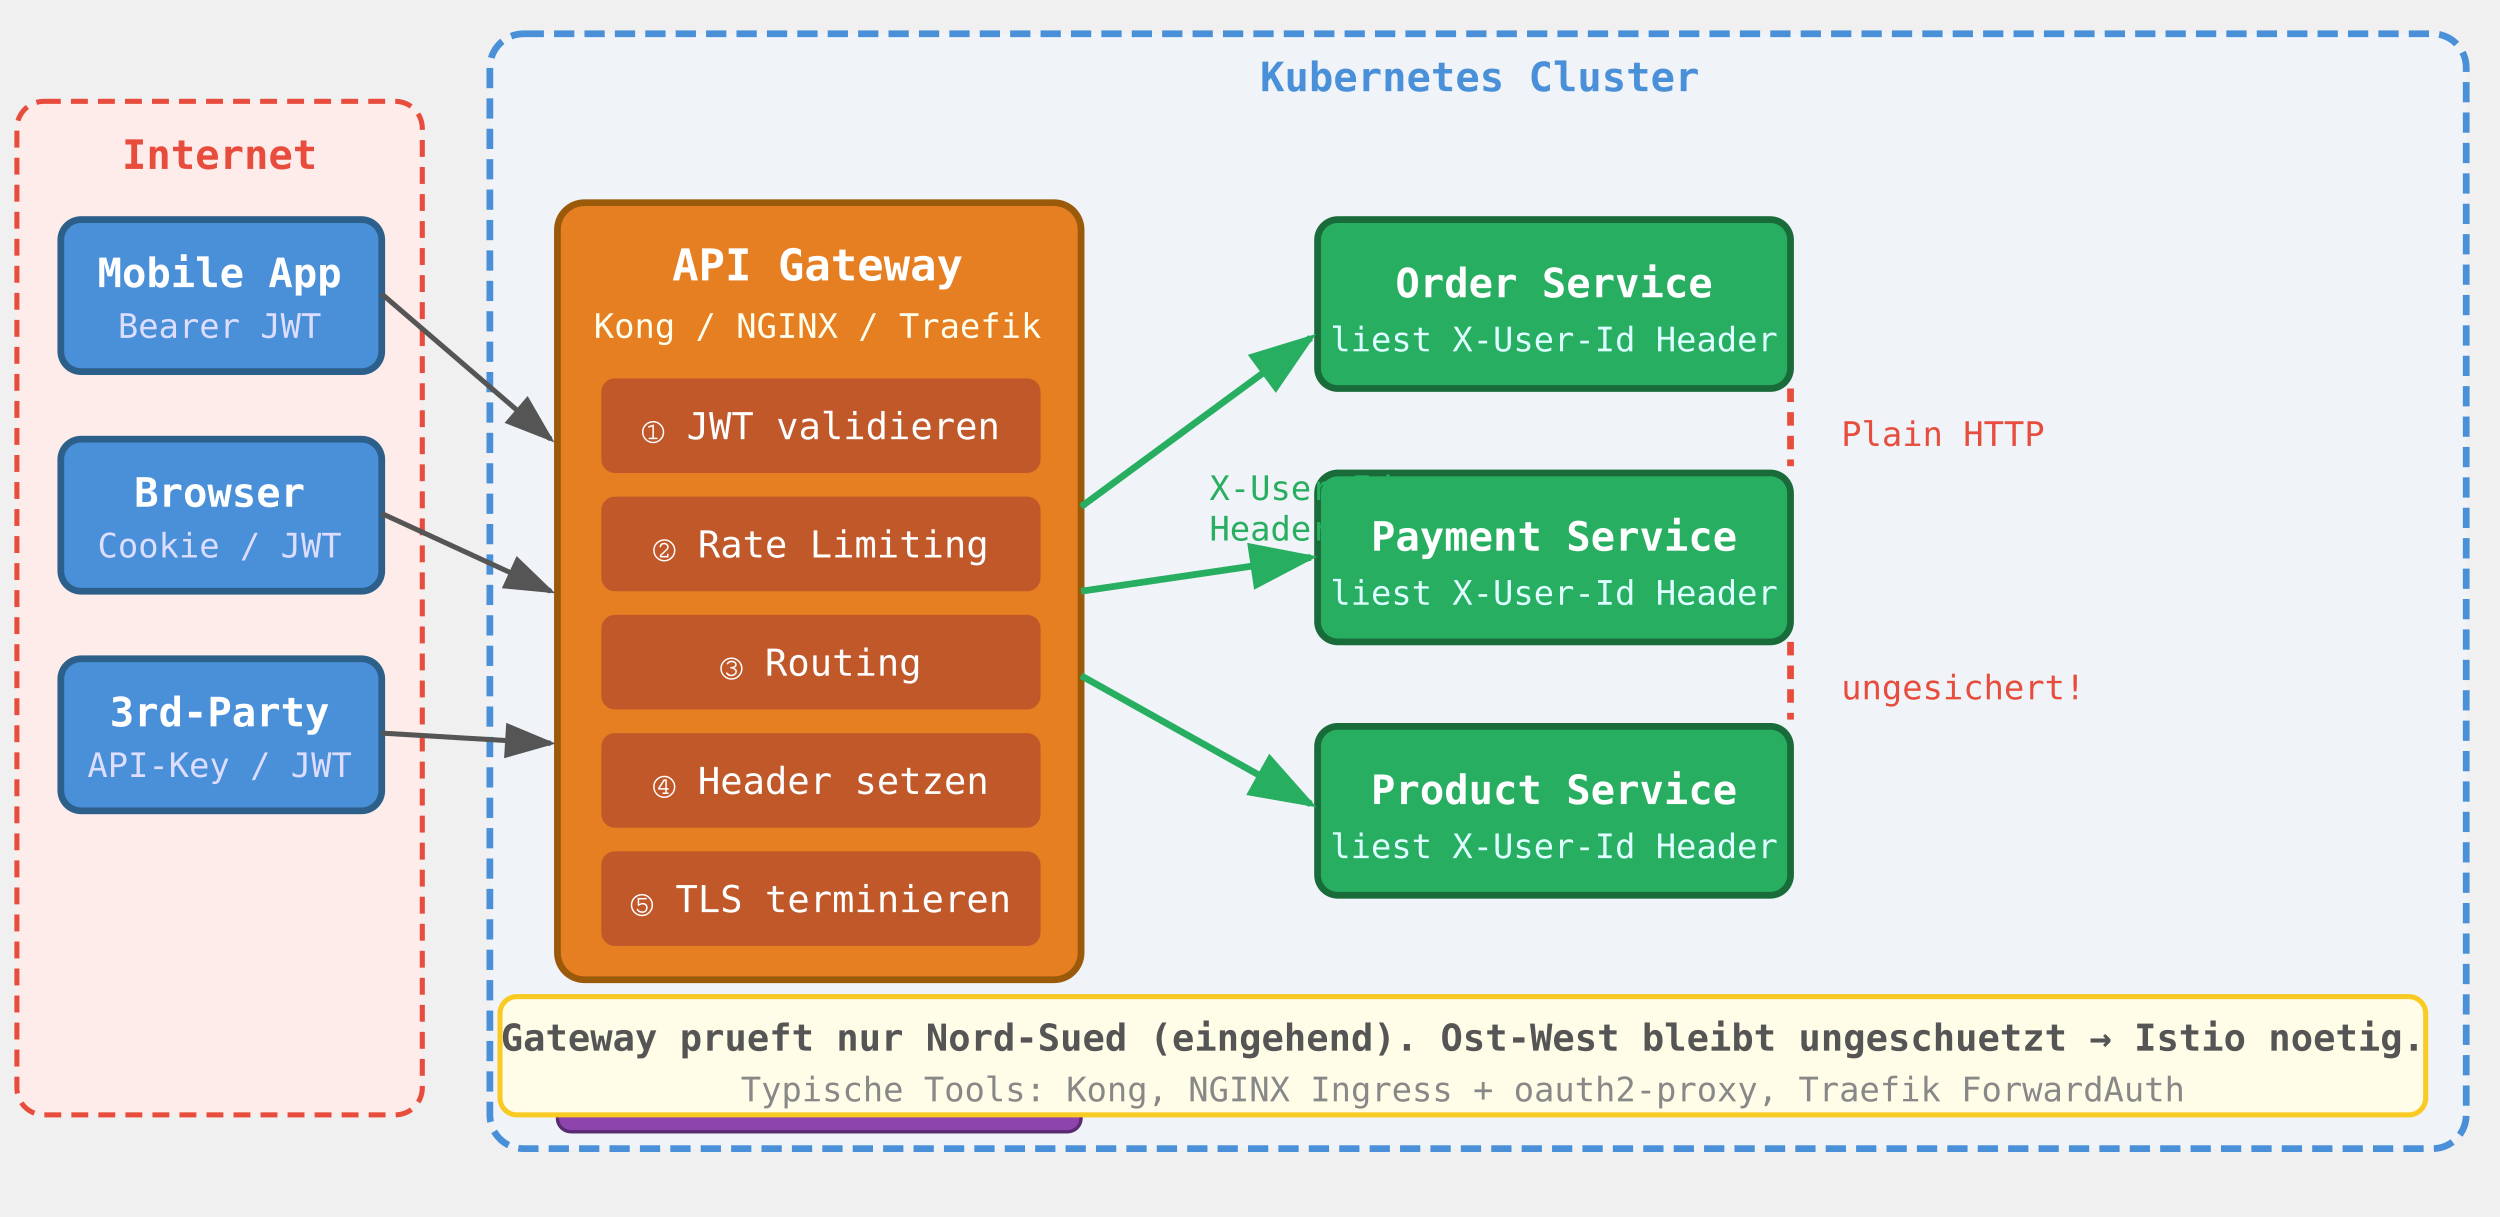
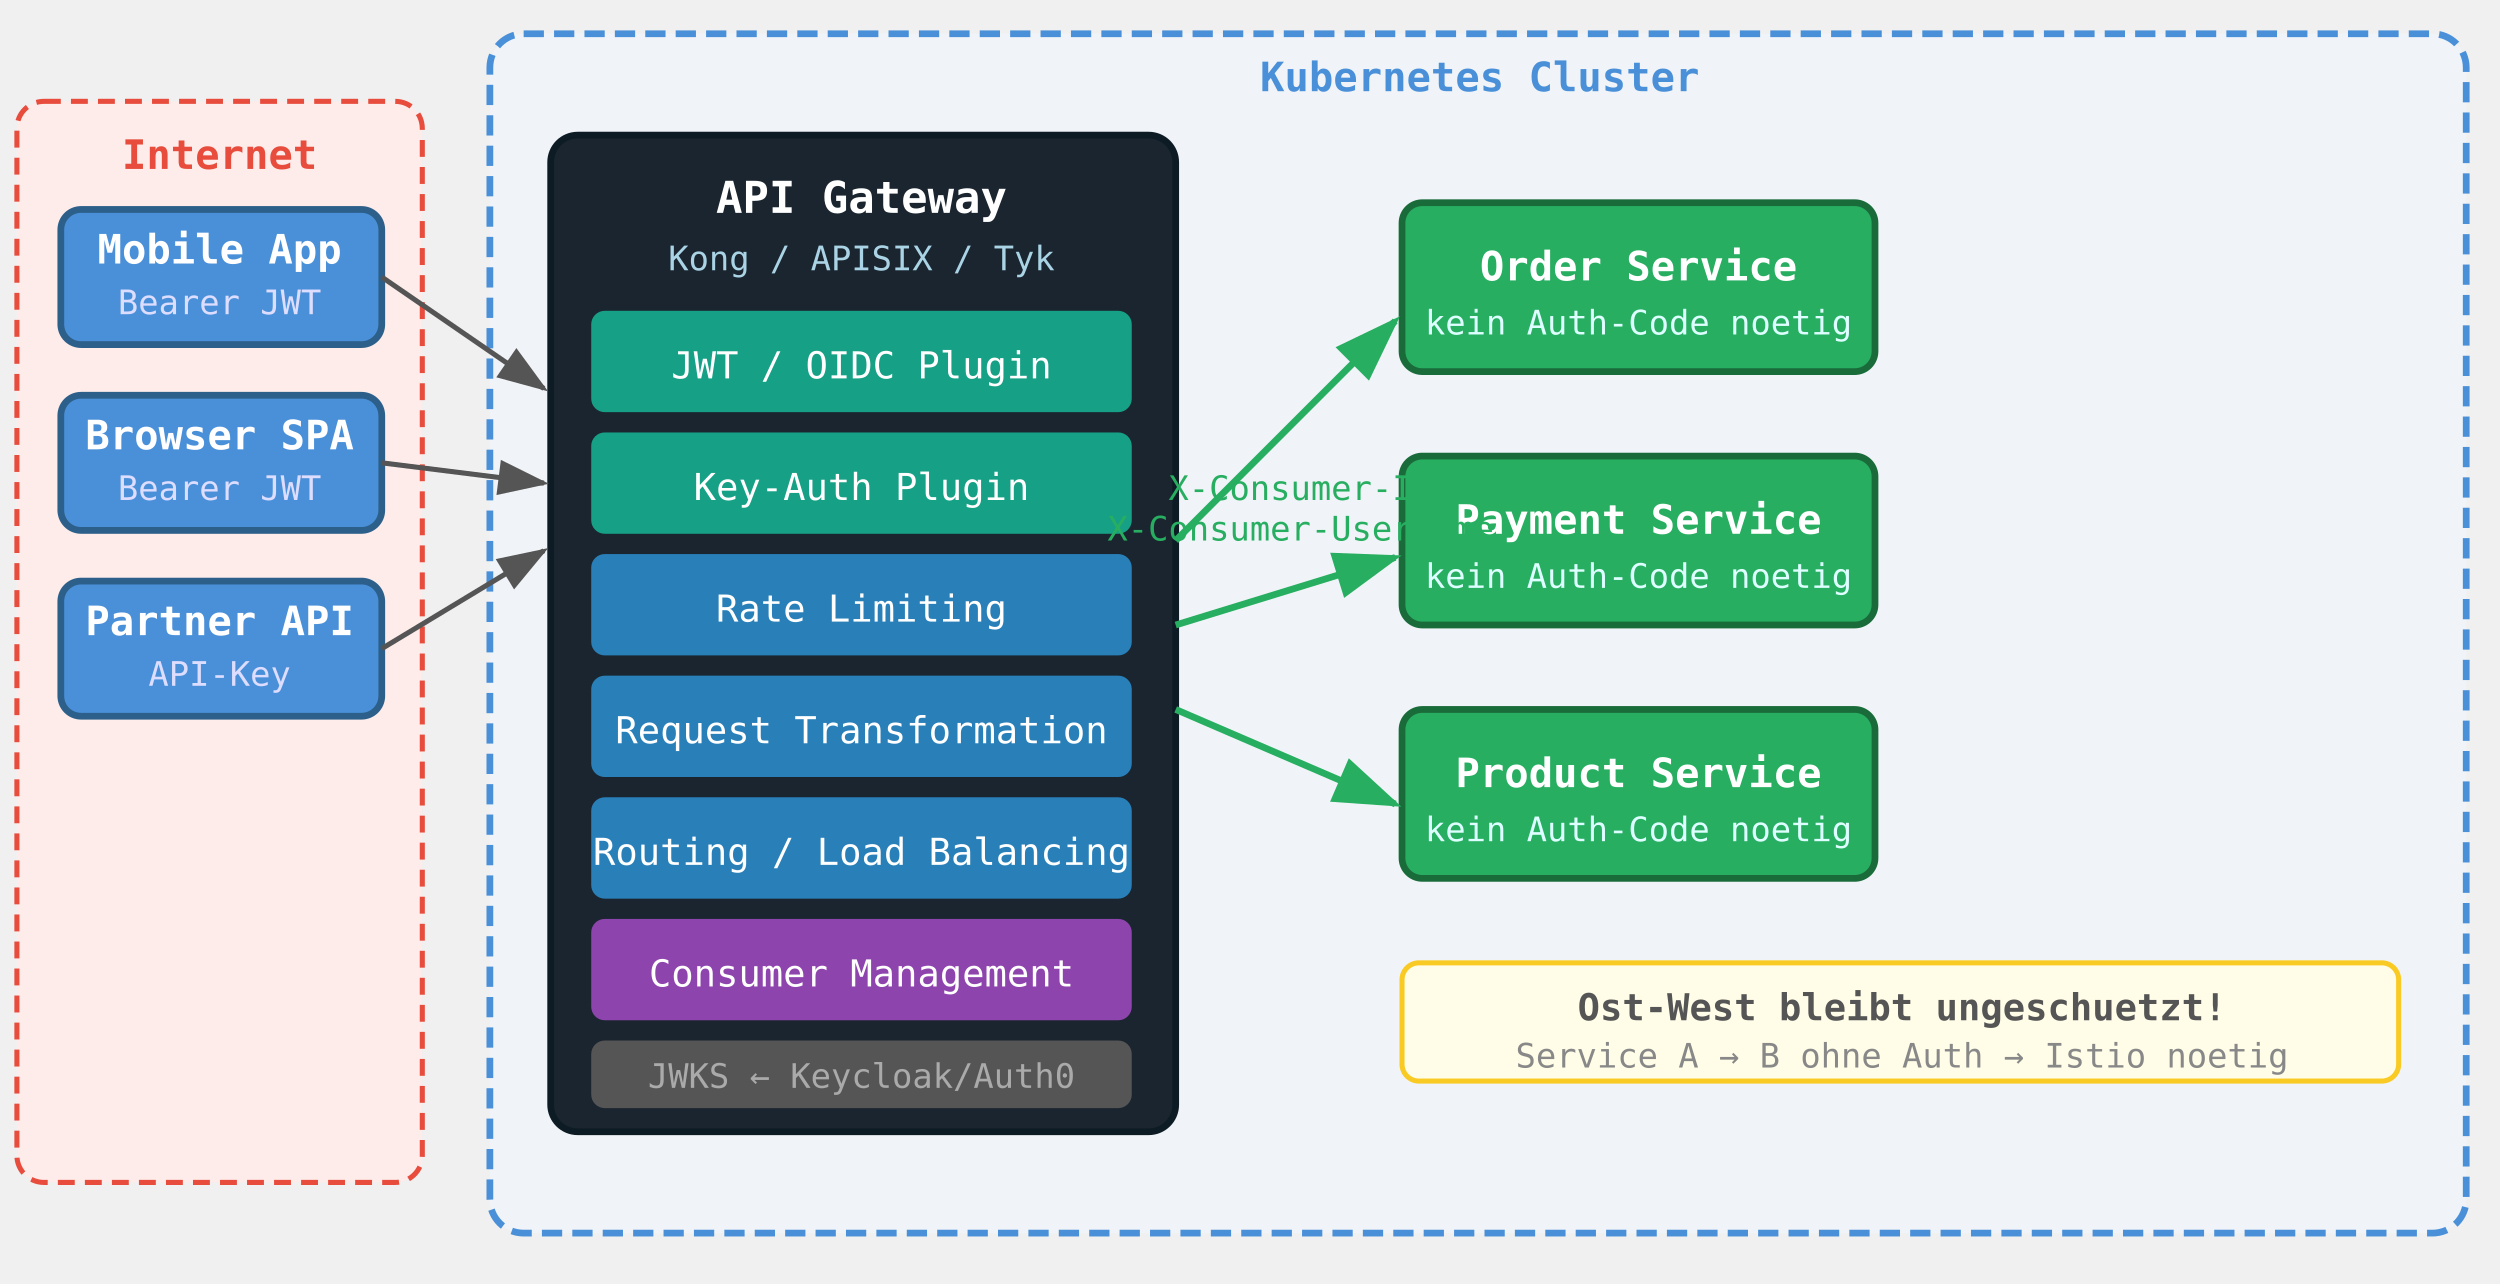
- <svg xmlns="http://www.w3.org/2000/svg" viewBox="0 0 740 360" font-family="monospace" font-size="12">
+ <svg xmlns="http://www.w3.org/2000/svg" viewBox="0 0 740 380" font-family="monospace" font-size="12">
  <defs>
    <marker id="a" markerWidth="10" markerHeight="7" refX="9" refY="3.5" orient="auto">
      <polygon points="0 0,10 3.5,0 7" fill="#555" />
    </marker>
    <marker id="ag" markerWidth="10" markerHeight="7" refX="9" refY="3.5" orient="auto">
      <polygon points="0 0,10 3.5,0 7" fill="#27ae60" />
    </marker>
-     <marker id="ar" markerWidth="10" markerHeight="7" refX="9" refY="3.5" orient="auto">
-       <polygon points="0 0,10 3.5,0 7" fill="#e74c3c" />
-     </marker>
  </defs>
-   <rect x="5" y="30" width="120" height="300" rx="8" fill="#fdecea" stroke="#e74c3c" stroke-width="1.5" stroke-dasharray="5,3" />
+   <rect x="5" y="30" width="120" height="320" rx="8" fill="#fdecea" stroke="#e74c3c" stroke-width="1.5" stroke-dasharray="5,3" />
  <text x="65" y="50" text-anchor="middle" fill="#e74c3c" font-weight="bold">Internet</text>
-   <rect x="18" y="65" width="95" height="45" rx="6" fill="#4A90D9" stroke="#2C5F8A" stroke-width="2" />
-   <text x="65" y="85" text-anchor="middle" fill="white" font-weight="bold">Mobile App</text>
-   <text x="65" y="100" text-anchor="middle" fill="#ddf" font-size="10">Bearer JWT</text>
-   <rect x="18" y="130" width="95" height="45" rx="6" fill="#4A90D9" stroke="#2C5F8A" stroke-width="2" />
-   <text x="65" y="150" text-anchor="middle" fill="white" font-weight="bold">Browser</text>
-   <text x="65" y="165" text-anchor="middle" fill="#ddf" font-size="10">Cookie / JWT</text>
-   <rect x="18" y="195" width="95" height="45" rx="6" fill="#4A90D9" stroke="#2C5F8A" stroke-width="2" />
-   <text x="65" y="215" text-anchor="middle" fill="white" font-weight="bold">3rd-Party</text>
-   <text x="65" y="230" text-anchor="middle" fill="#ddf" font-size="10">API-Key / JWT</text>
-   <rect x="145" y="10" width="585" height="330" rx="10" fill="#f0f4f8" stroke="#4A90D9" stroke-width="2" stroke-dasharray="6,3" />
+   <rect x="18" y="62" width="95" height="40" rx="6" fill="#4A90D9" stroke="#2C5F8A" stroke-width="2" />
+   <text x="65" y="78" text-anchor="middle" fill="white" font-weight="bold">Mobile App</text>
+   <text x="65" y="93" text-anchor="middle" fill="#ddf" font-size="10">Bearer JWT</text>
+   <rect x="18" y="117" width="95" height="40" rx="6" fill="#4A90D9" stroke="#2C5F8A" stroke-width="2" />
+   <text x="65" y="133" text-anchor="middle" fill="white" font-weight="bold">Browser SPA</text>
+   <text x="65" y="148" text-anchor="middle" fill="#ddf" font-size="10">Bearer JWT</text>
+   <rect x="18" y="172" width="95" height="40" rx="6" fill="#4A90D9" stroke="#2C5F8A" stroke-width="2" />
+   <text x="65" y="188" text-anchor="middle" fill="white" font-weight="bold">Partner API</text>
+   <text x="65" y="203" text-anchor="middle" fill="#ddf" font-size="10">API-Key</text>
+   <rect x="145" y="10" width="585" height="355" rx="10" fill="#f0f4f8" stroke="#4A90D9" stroke-width="2" stroke-dasharray="6,3" />
  <text x="438" y="27" text-anchor="middle" fill="#4A90D9" font-weight="bold">Kubernetes Cluster</text>
-   <rect x="165" y="60" width="155" height="230" rx="8" fill="#E67E22" stroke="#9A5A0A" stroke-width="2" />
-   <text x="242" y="83" text-anchor="middle" fill="white" font-size="13" font-weight="bold">API Gateway</text>
-   <text x="242" y="100" text-anchor="middle" fill="#ffe" font-size="10">Kong / NGINX / Traefik</text>
-   <rect x="178" y="112" width="130" height="28" rx="4" fill="#c0582a" />
-   <text x="243" y="130" text-anchor="middle" fill="white" font-size="11">① JWT validieren</text>
-   <rect x="178" y="147" width="130" height="28" rx="4" fill="#c0582a" />
-   <text x="243" y="165" text-anchor="middle" fill="white" font-size="11">② Rate Limiting</text>
-   <rect x="178" y="182" width="130" height="28" rx="4" fill="#c0582a" />
-   <text x="243" y="200" text-anchor="middle" fill="white" font-size="11">③ Routing</text>
-   <rect x="178" y="217" width="130" height="28" rx="4" fill="#c0582a" />
-   <text x="243" y="235" text-anchor="middle" fill="white" font-size="11">④ Header setzen</text>
-   <rect x="178" y="252" width="130" height="28" rx="4" fill="#c0582a" />
-   <text x="243" y="270" text-anchor="middle" fill="white" font-size="11">⑤ TLS terminieren</text>
-   <rect x="165" y="310" width="155" height="25" rx="4" fill="#8E44AD" stroke="#5B2B72" />
-   <text x="242" y="327" text-anchor="middle" fill="white" font-size="10">JWKS-Endpoint (Keycloak)</text>
-   <line x1="113" y1="87" x2="163" y2="130" stroke="#555" stroke-width="1.5" marker-end="url(#a)" />
-   <line x1="113" y1="152" x2="163" y2="175" stroke="#555" stroke-width="1.5" marker-end="url(#a)" />
-   <line x1="113" y1="217" x2="163" y2="220" stroke="#555" stroke-width="1.5" marker-end="url(#a)" />
-   <rect x="390" y="65" width="140" height="50" rx="6" fill="#27AE60" stroke="#1A6B3A" stroke-width="2" />
-   <text x="460" y="88" text-anchor="middle" fill="white" font-weight="bold">Order Service</text>
-   <text x="460" y="104" text-anchor="middle" fill="#dff" font-size="10">liest X-User-Id Header</text>
-   <rect x="390" y="140" width="140" height="50" rx="6" fill="#27AE60" stroke="#1A6B3A" stroke-width="2" />
-   <text x="460" y="163" text-anchor="middle" fill="white" font-weight="bold">Payment Service</text>
-   <text x="460" y="179" text-anchor="middle" fill="#dff" font-size="10">liest X-User-Id Header</text>
-   <rect x="390" y="215" width="140" height="50" rx="6" fill="#27AE60" stroke="#1A6B3A" stroke-width="2" />
-   <text x="460" y="238" text-anchor="middle" fill="white" font-weight="bold">Product Service</text>
-   <text x="460" y="254" text-anchor="middle" fill="#dff" font-size="10">liest X-User-Id Header</text>
-   <line x1="320" y1="150" x2="388" y2="100" stroke="#27ae60" stroke-width="2" marker-end="url(#ag)" />
-   <line x1="320" y1="175" x2="388" y2="165" stroke="#27ae60" stroke-width="2" marker-end="url(#ag)" />
-   <line x1="320" y1="200" x2="388" y2="238" stroke="#27ae60" stroke-width="2" marker-end="url(#ag)" />
-   <text x="358" y="148" fill="#27ae60" font-size="10">X-User-Id</text>
-   <text x="358" y="160" fill="#27ae60" font-size="10">Header</text>
-   <line x1="530" y1="115" x2="530" y2="138" stroke="#e74c3c" stroke-width="2" stroke-dasharray="4,3" />
-   <line x1="530" y1="190" x2="530" y2="213" stroke="#e74c3c" stroke-width="2" stroke-dasharray="4,3" />
-   <text x="545" y="132" fill="#e74c3c" font-size="10">Plain HTTP</text>
-   <text x="545" y="207" fill="#e74c3c" font-size="10">ungesichert!</text>
-   <rect x="148" y="295" width="570" height="35" rx="5" fill="#fffde7" stroke="#f9ca24" stroke-width="1.5" />
-   <text x="433" y="311" text-anchor="middle" fill="#555" font-size="11" font-weight="bold">Gateway prueft nur Nord-Sued (eingehend). Ost-West bleibt ungeschuetzt → Istio noetig.</text>
-   <text x="433" y="326" text-anchor="middle" fill="#888" font-size="10">Typische Tools: Kong, NGINX Ingress + oauth2-proxy, Traefik ForwardAuth</text>
+   <rect x="163" y="40" width="185" height="295" rx="8" fill="#1a252f" stroke="#0d1b24" stroke-width="2" />
+   <text x="255" y="63" text-anchor="middle" fill="white" font-size="13" font-weight="bold">API Gateway</text>
+   <text x="255" y="80" text-anchor="middle" fill="#aad4e5" font-size="10">Kong / APISIX / Tyk</text>
+   <rect x="175" y="92" width="160" height="30" rx="4" fill="#16a085" />
+   <text x="255" y="112" text-anchor="middle" fill="white" font-size="11">JWT / OIDC Plugin</text>
+   <rect x="175" y="128" width="160" height="30" rx="4" fill="#16a085" />
+   <text x="255" y="148" text-anchor="middle" fill="white" font-size="11">Key-Auth Plugin</text>
+   <rect x="175" y="164" width="160" height="30" rx="4" fill="#2980b9" />
+   <text x="255" y="184" text-anchor="middle" fill="white" font-size="11">Rate Limiting</text>
+   <rect x="175" y="200" width="160" height="30" rx="4" fill="#2980b9" />
+   <text x="255" y="220" text-anchor="middle" fill="white" font-size="11">Request Transformation</text>
+   <rect x="175" y="236" width="160" height="30" rx="4" fill="#2980b9" />
+   <text x="255" y="256" text-anchor="middle" fill="white" font-size="11">Routing / Load Balancing</text>
+   <rect x="175" y="272" width="160" height="30" rx="4" fill="#8e44ad" />
+   <text x="255" y="292" text-anchor="middle" fill="white" font-size="11">Consumer Management</text>
+   <rect x="175" y="308" width="160" height="20" rx="4" fill="#555" />
+   <text x="255" y="322" text-anchor="middle" fill="#aaa" font-size="10">JWKS ← Keycloak/Auth0</text>
+   <line x1="113" y1="82" x2="161" y2="115" stroke="#555" stroke-width="1.5" marker-end="url(#a)" />
+   <line x1="113" y1="137" x2="161" y2="143" stroke="#555" stroke-width="1.5" marker-end="url(#a)" />
+   <line x1="113" y1="192" x2="161" y2="163" stroke="#555" stroke-width="1.5" marker-end="url(#a)" />
+   <rect x="415" y="60" width="140" height="50" rx="6" fill="#27AE60" stroke="#1A6B3A" stroke-width="2" />
+   <text x="485" y="83" text-anchor="middle" fill="white" font-weight="bold">Order Service</text>
+   <text x="485" y="99" text-anchor="middle" fill="#dff" font-size="10">kein Auth-Code noetig</text>
+   <rect x="415" y="135" width="140" height="50" rx="6" fill="#27AE60" stroke="#1A6B3A" stroke-width="2" />
+   <text x="485" y="158" text-anchor="middle" fill="white" font-weight="bold">Payment Service</text>
+   <text x="485" y="174" text-anchor="middle" fill="#dff" font-size="10">kein Auth-Code noetig</text>
+   <rect x="415" y="210" width="140" height="50" rx="6" fill="#27AE60" stroke="#1A6B3A" stroke-width="2" />
+   <text x="485" y="233" text-anchor="middle" fill="white" font-weight="bold">Product Service</text>
+   <text x="485" y="249" text-anchor="middle" fill="#dff" font-size="10">kein Auth-Code noetig</text>
+   <line x1="348" y1="160" x2="413" y2="95" stroke="#27ae60" stroke-width="2" marker-end="url(#ag)" />
+   <line x1="348" y1="185" x2="413" y2="165" stroke="#27ae60" stroke-width="2" marker-end="url(#ag)" />
+   <line x1="348" y1="210" x2="413" y2="238" stroke="#27ae60" stroke-width="2" marker-end="url(#ag)" />
+   <text x="385" y="148" text-anchor="middle" fill="#27ae60" font-size="10">X-Consumer-Id</text>
+   <text x="385" y="160" text-anchor="middle" fill="#27ae60" font-size="10">X-Consumer-Username</text>
+   <rect x="415" y="285" width="295" height="35" rx="5" fill="#fffde7" stroke="#f9ca24" stroke-width="1.5" />
+   <text x="563" y="302" text-anchor="middle" fill="#555" font-size="11" font-weight="bold">Ost-West bleibt ungeschuetzt!</text>
+   <text x="563" y="316" text-anchor="middle" fill="#888" font-size="10">Service A → B ohne Auth → Istio noetig</text>
</svg>
